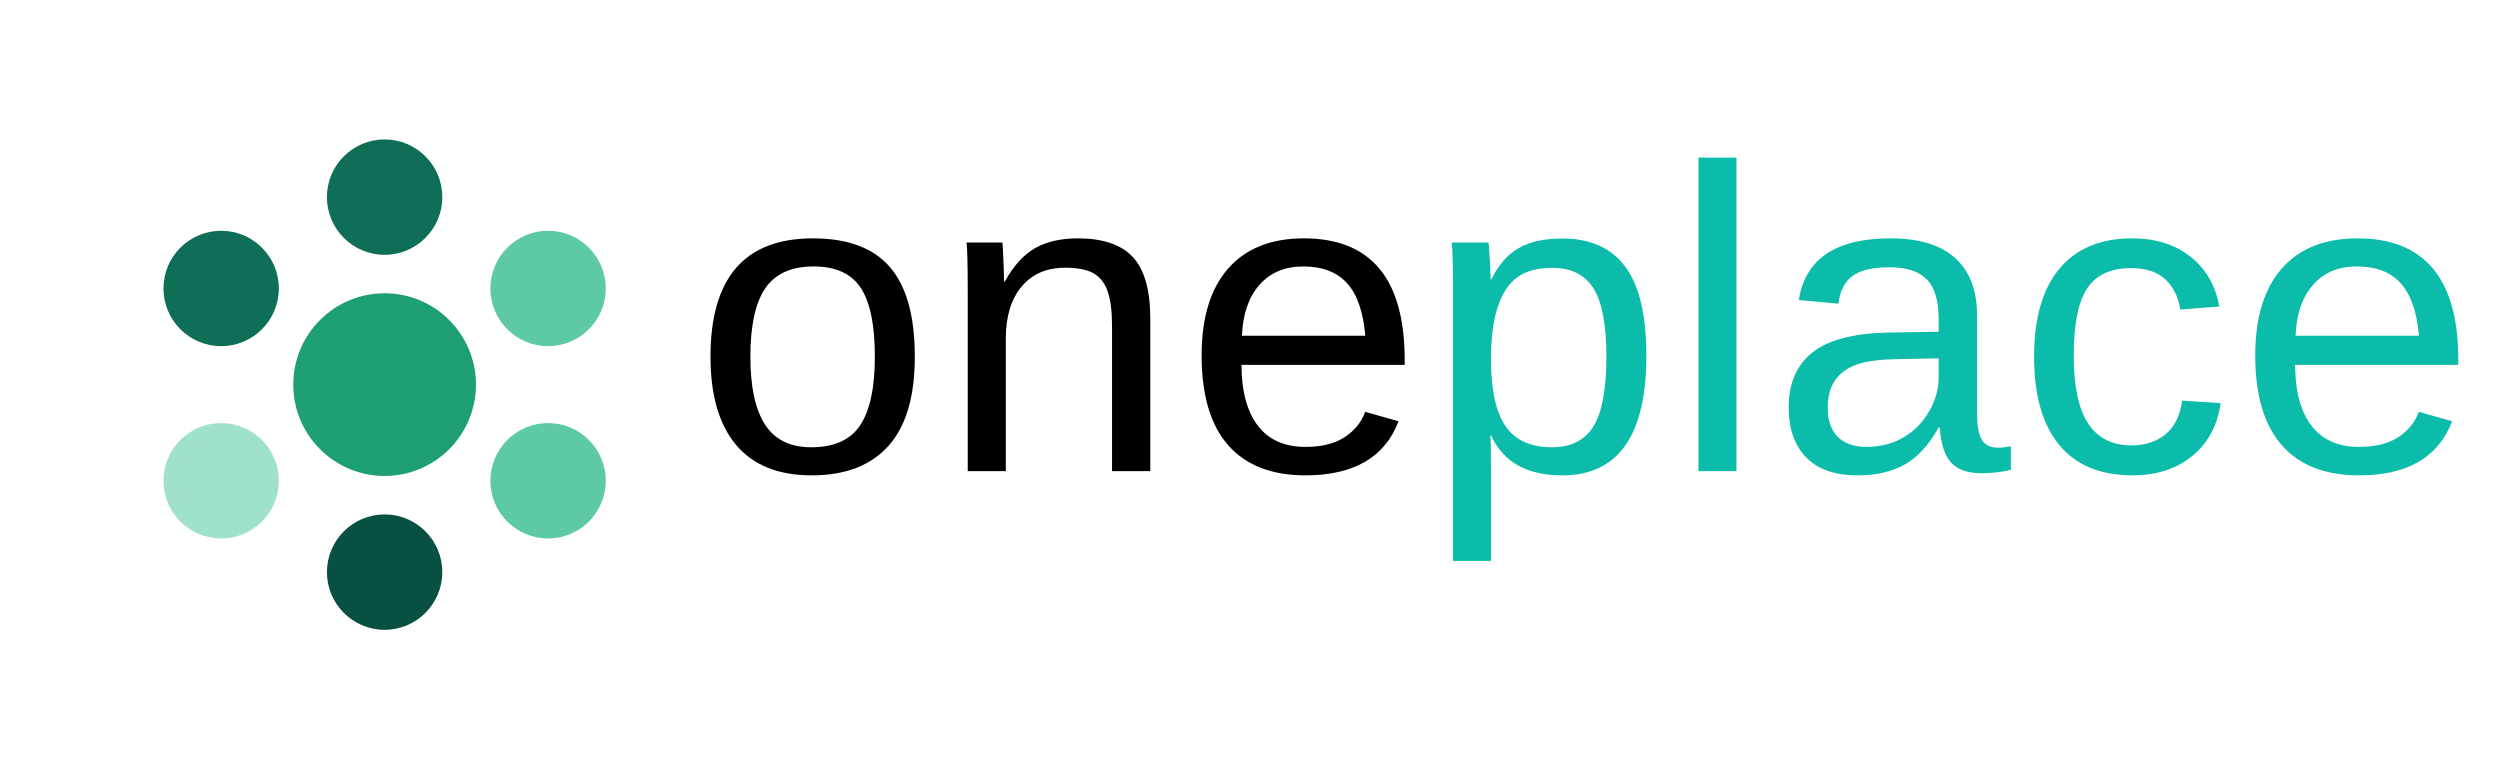
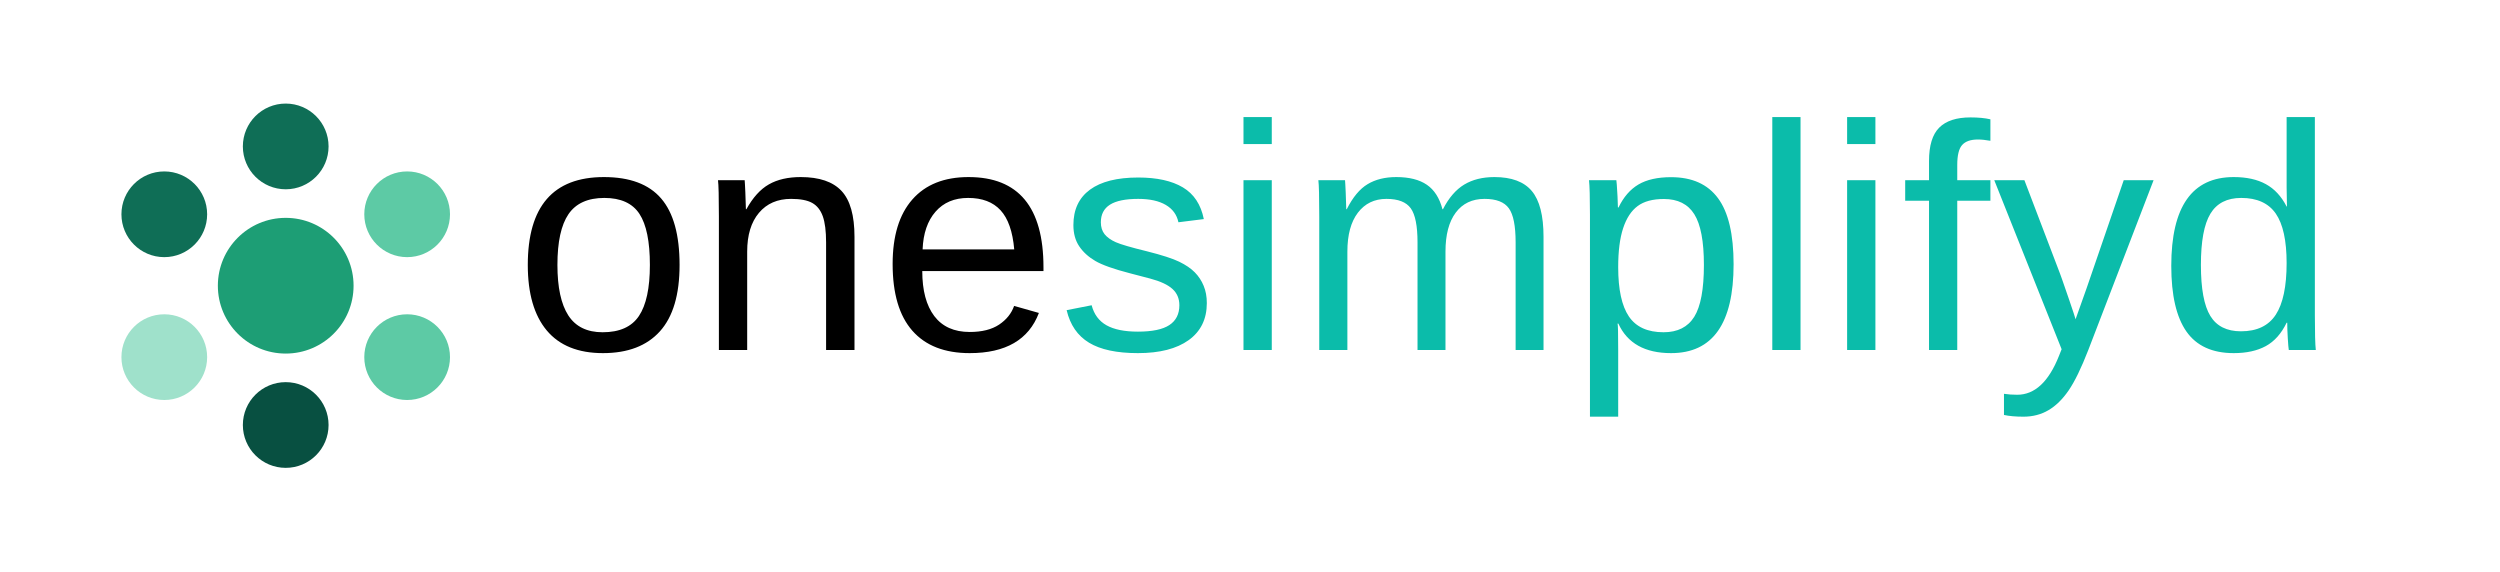
- <svg xmlns="http://www.w3.org/2000/svg" width="520" height="160" viewBox="0 0 520 160">
+ <svg xmlns="http://www.w3.org/2000/svg" width="700" height="160" viewBox="0 0 700 160">
  <defs>
    <style>
      .logo-text { fill: #000000; }
      .logo-sub  { fill: #0bbcaa; }
      .d1 { fill: #1D9E75; }
      .d2 { fill: #0F6E56; }
      .d3 { fill: #5DCAA5; }
      .d4 { fill: #085041; }
      .d5 { fill: #9FE1CB; }
      @media (prefers-color-scheme: dark) {
        .d1 { fill: #1D9E75; }
        .d2 { fill: #5DCAA5; }
        .d3 { fill: #0F6E56; }
        .d4 { fill: #9FE1CB; }
        .d5 { fill: #085041; }
      }
    </style>
  </defs>
  <circle class="d1" cx="80" cy="80" r="19" />
  <circle class="d2" cx="80" cy="41" r="12" />
  <circle class="d3" cx="114" cy="60" r="12" />
  <circle class="d3" cx="114" cy="100" r="12" />
  <circle class="d4" cx="80" cy="119" r="12" />
  <circle class="d5" cx="46" cy="100" r="12" />
  <circle class="d2" cx="46" cy="60" r="12" />
-   <text x="144" y="98" font-family="system-ui, -apple-system, 'Helvetica Neue', Arial, sans-serif" font-size="90" font-weight="500" letter-spacing="1" class="logo-text">one<tspan class="logo-sub">place</tspan>
+   <text x="144" y="98" font-family="system-ui, -apple-system, 'Helvetica Neue', Arial, sans-serif" font-size="90" font-weight="500" letter-spacing="1" class="logo-text">one<tspan class="logo-sub">simplifyd</tspan>
  </text>
</svg>
